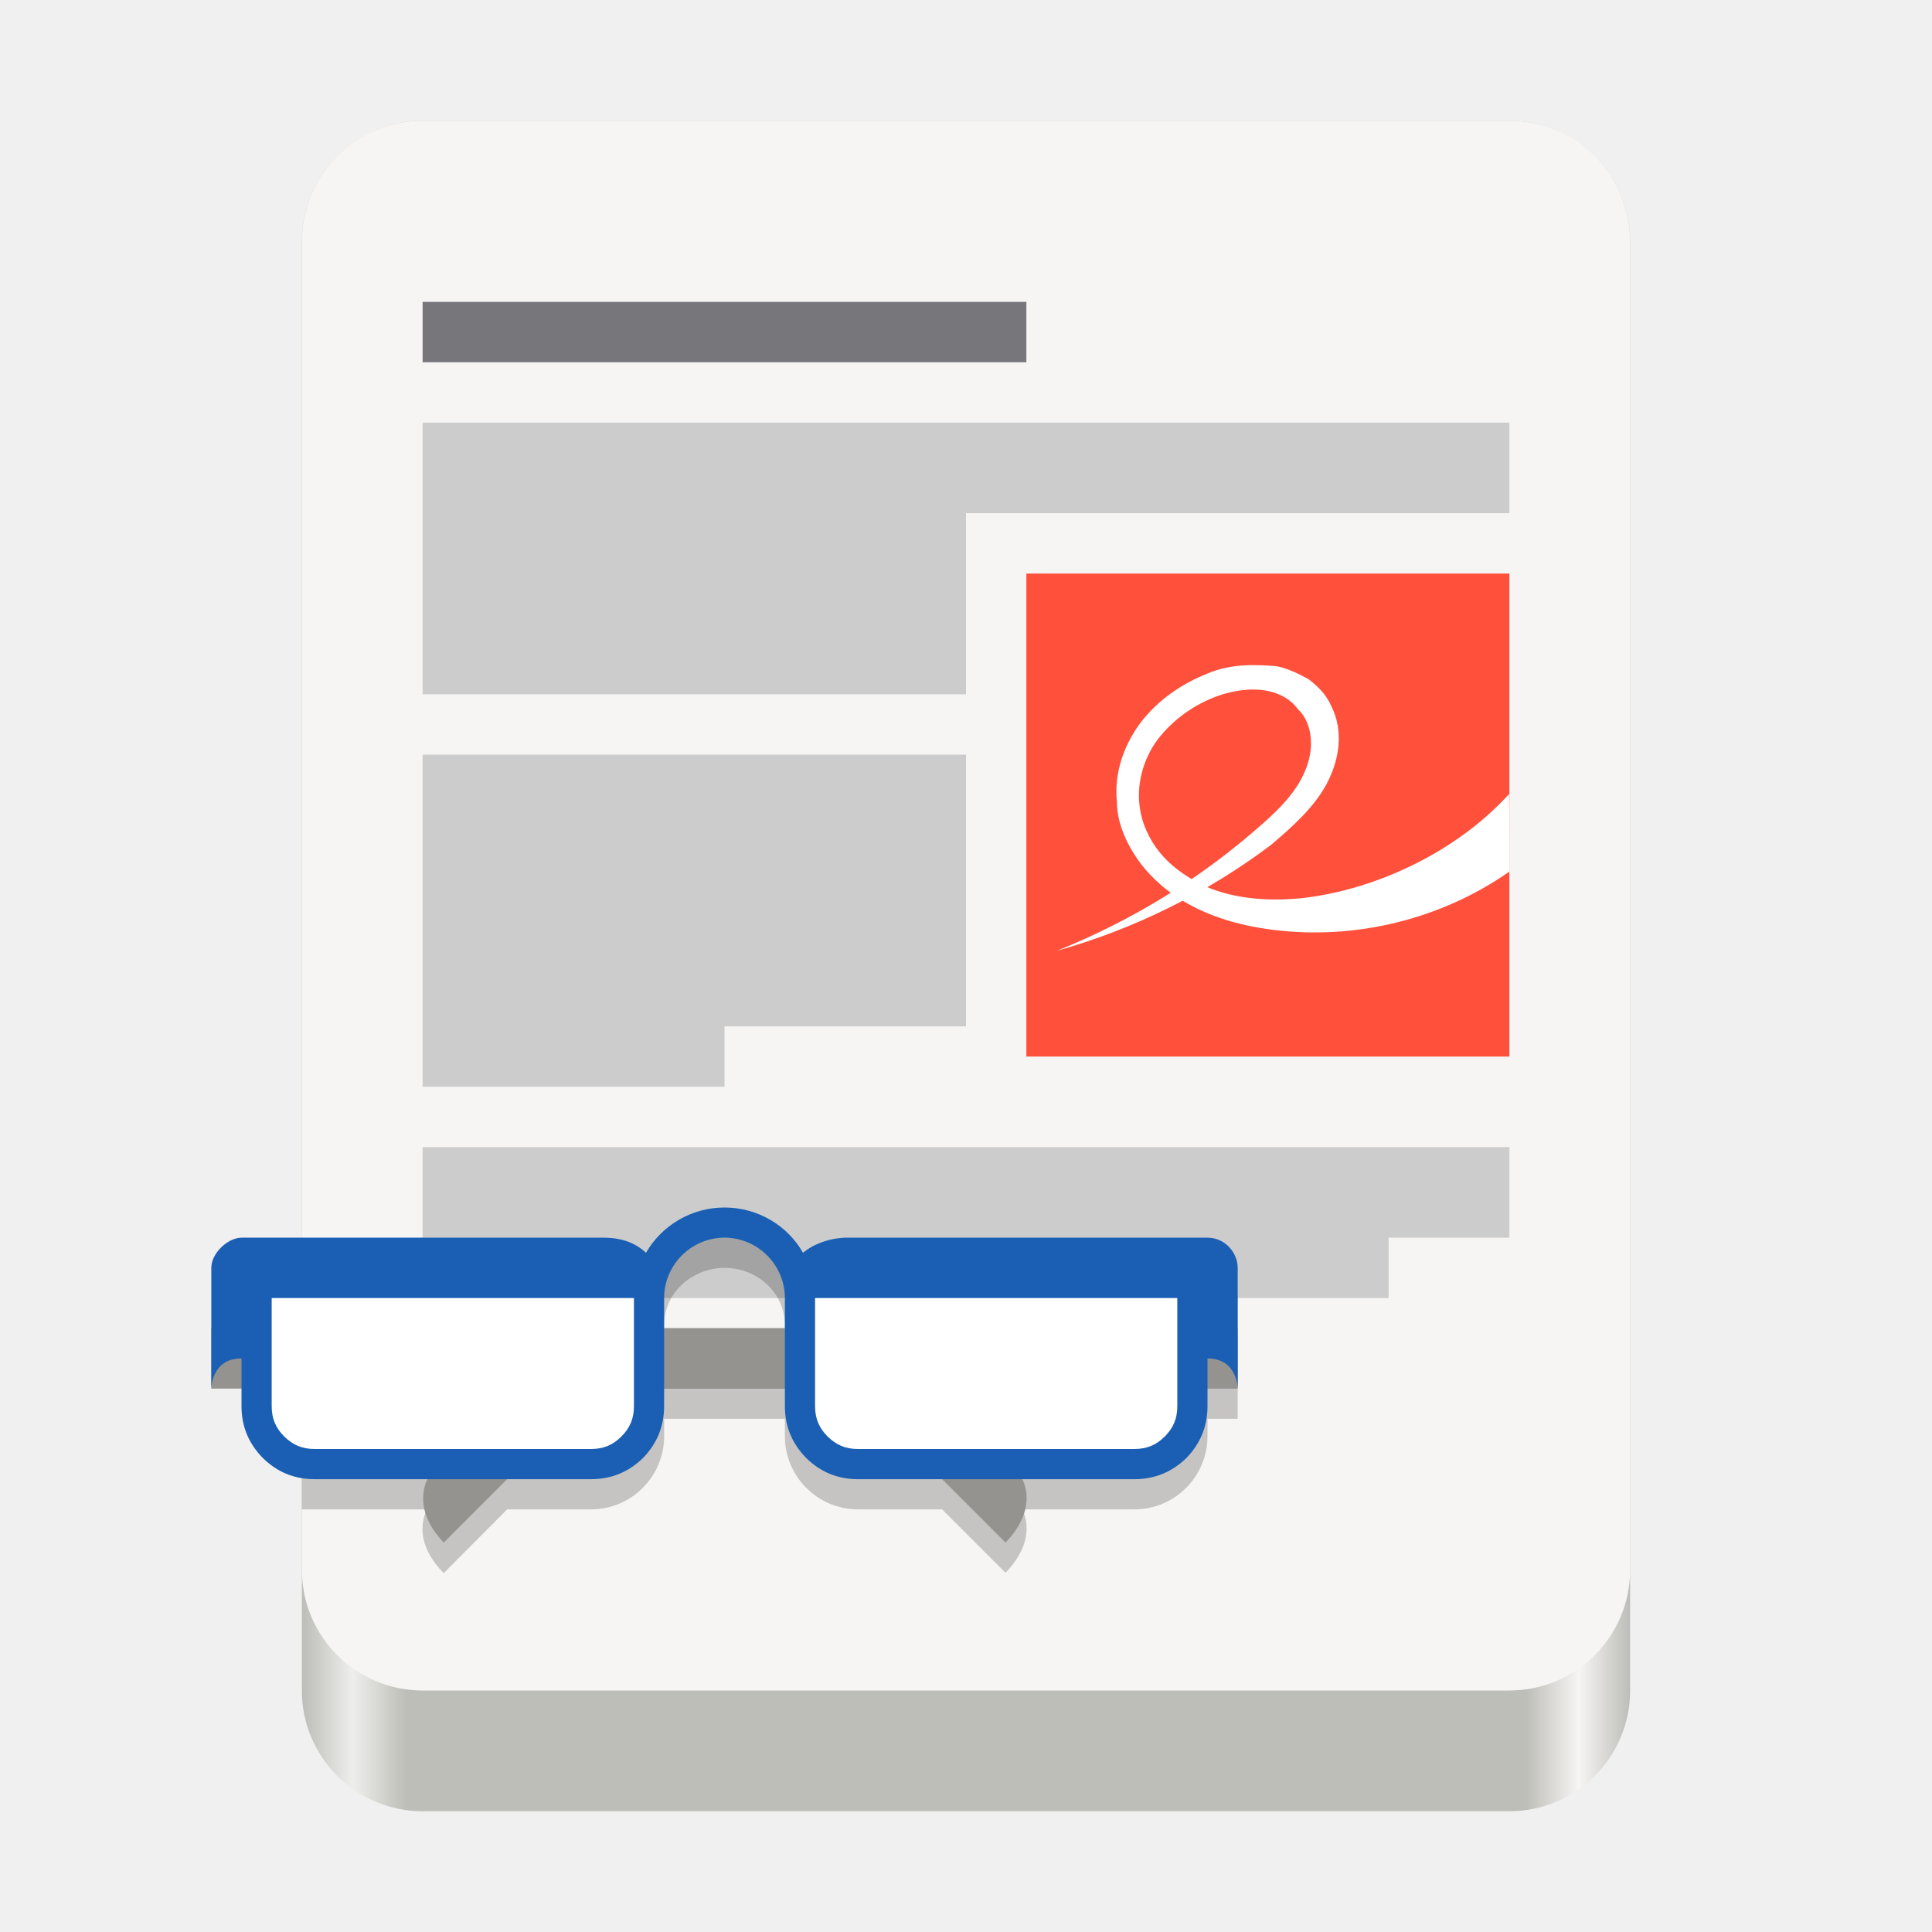
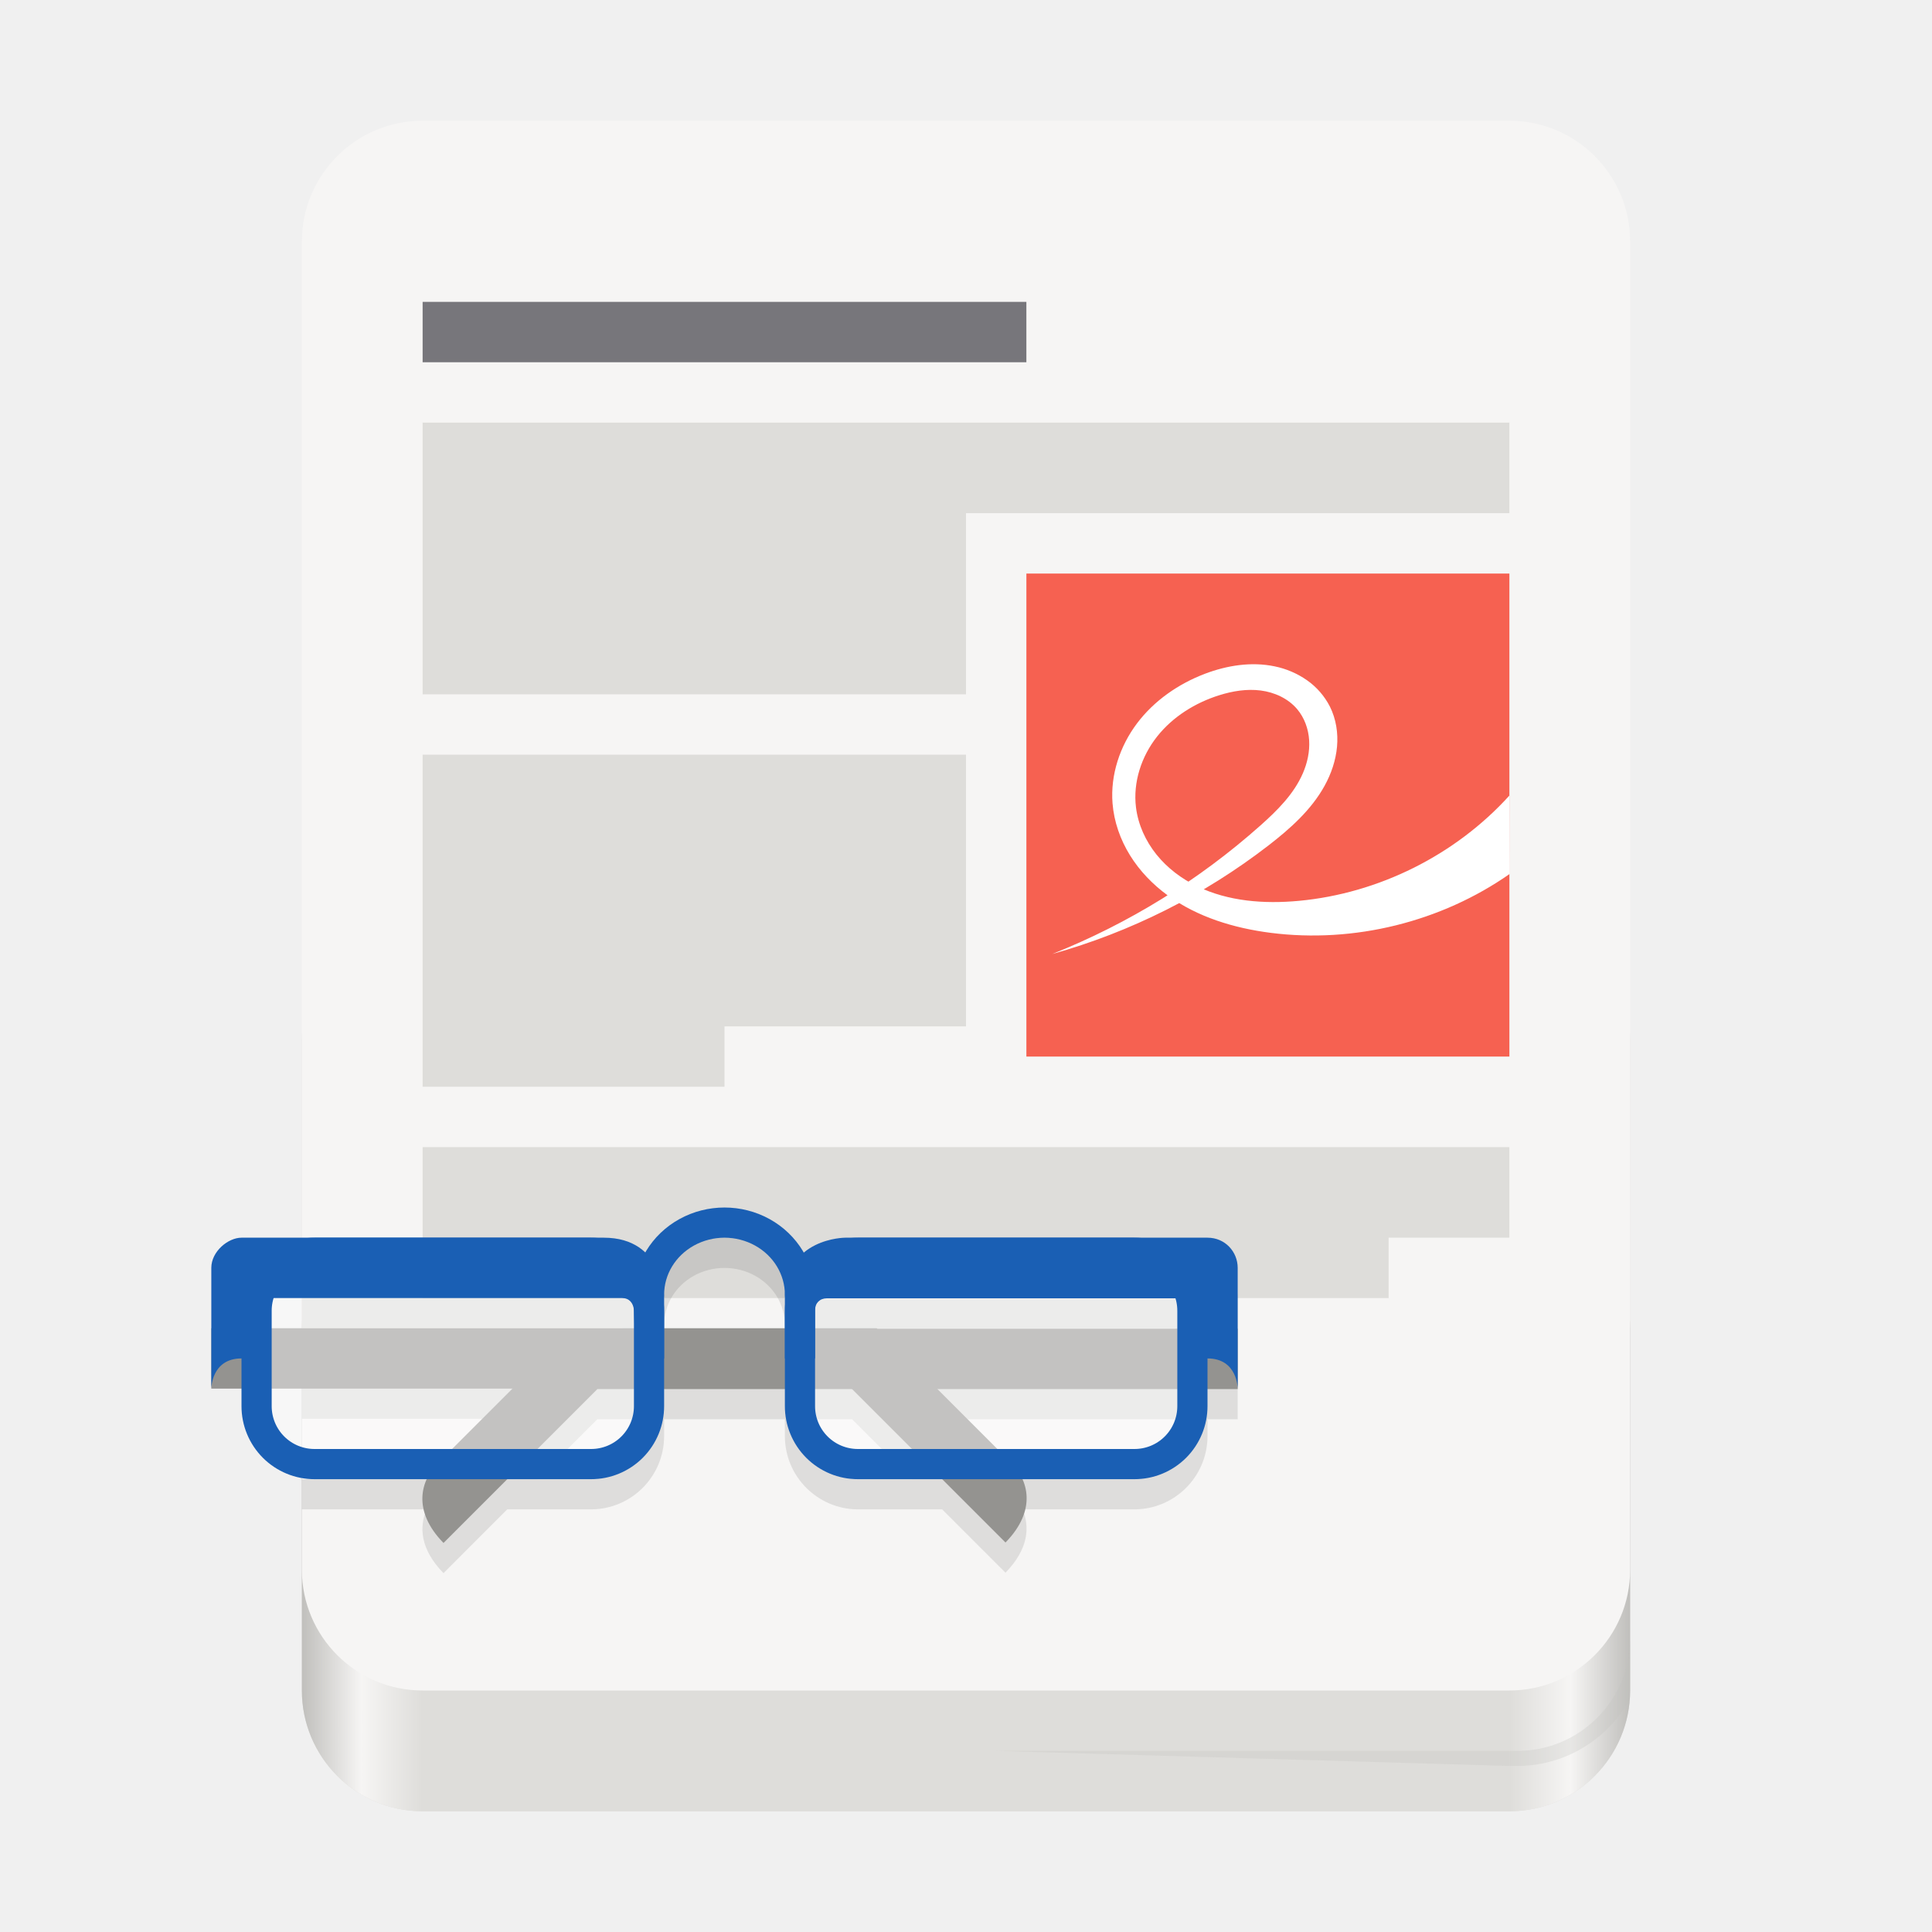
- <svg xmlns="http://www.w3.org/2000/svg" width="128" height="128" viewBox="0 0 128 128">
-   <defs>
-     <linearGradient id="corners" x1="0" y1="0" x2="100%" y2="0">
-       <stop offset="0" stop-color="#BABAB6" />
-       <stop offset="4%" stop-color="#EEEEEC" />
-       <stop offset="8%" stop-color="#BEBEB8" />
-       <stop offset="92%" stop-color="#BEBEB8" />
-       <stop offset="96%" stop-color="#F6F5F4" />
-       <stop offset="100%" stop-color="#BABAB6" />
-     </linearGradient>
-   </defs>
-   <rect width="88" height="112" rx="8" x="20" y="8" fill="url(#corners)" />
-   <rect width="88" height="104" rx="8" x="20" y="8" fill="#F6F5F4" />
-   <g id="text" fill="#CCCCCC" transform="translate(28 28)">
-     <path d="M0 0L0 10L64 10L64 6L72 6L72 0Z" transform="translate(0 48)" />
-     <path d="M0 0L36 0L36 18L20 18L20 22L0 22Z" transform="translate(0 22)" />
-     <path d="M0 0L72 0L72 6L36 6L36 18L0 18Z" />
-   </g>
-   <rect id="title" width="40" height="4" x="28" y="20" fill="#77767B" />
-   <g id="glasses" transform="translate(14 80)">
-     <path id="shadow" d="M28 0C27 0 26 0.26 25 0.8C24 1.3 23.3 2 22.76 3C22.16 2.42 21.3 2 20 2C20 2 0 2 0 2L0 18C0 18 8.275 18 8.275 18C7.76 19.13 7.83 20.63 9.4 22.225C9.4 22.225 13.6 18 13.6 18C13.6 18 19.154 18 19.154 18C21.83 18 24 15.83 24 13.154C24 13.154 24 12 24 12L32 12C32 12 32 13.154 32 13.154C32 15.83 34.173 18 36.85 18C36.85 18 42.42 18 42.42 18C42.42 18 46.62 22.2 46.62 22.2C48.16 20.6 48.24 19.125 47.74 18C47.74 18 55.154 18 55.154 18C57.83 18 60 15.83 60 13.154C60 13.154 60 12 60 12L62 12C62 12 62 4 62 4C62 3 61.2 2 60 2C60 2 36 2 36 2C36 2 34.42 2 33.25 3C32.7 2 32 1.3 31 0.8C30 0.26 29 0 28 0C28 0 28 0 28 0ZM28 2C28.7 2 29.4 2.174 30 2.5C31.26 3.2 32 4.444 32 5.8C32 5.82 32 5.86 32 6C32 6 32 6 32 6C32 6 32 8 32 8L24 8L24 6C24 6 24 6 24 6C24 6 24 5.823 24 5.777C24 4.444 24.74 3.2 26 2.52C26.6 2.18 27.3 2 28 2C28 2 28 2 28 2Z" fill="#000000" fill-opacity="0.2" transform="translate(6 2)" />
-     <path d="M1.4 14.2C-0.7 12 0 10 1 9C1 9 10 0 10 0L54 0L54 4L11.6 4C11.6 4 1.4 14.2 1.4 14.2Z" fill="#949390" transform="translate(14 8)" />
-     <path d="M52.62 14.2C54.73 12 54.1 10 53 9C53 9 44 0 44 0L0 0L0 4L42.42 4C42.42 4 52.62 14.2 52.62 14.2Z" fill="#949390" transform="translate(0 8)" />
-     <path id="armour" d="M30 13.153L30 6C30 3.8 31.8 2 34 2C36.2 2 38 3.8 38 6L38 13.155C38 14.5 38.47 15.636 39.416 16.6C40.363 17.53 41.5 18 42.845 18L61.155 18C62.5 18 63.636 17.53 64.6 16.6C65.53 15.636 66 14.5 66 13.153L66 10C68 10 68 12 68 12L68 4C68 3 67.172 2 66 2L42 2C42 2 40.4 2 39.2 3C38.2 1.22 36.23 0 34 0C31.8 0 29.83 1.2 28.8 3C28.2 2.434 27.317 2 26 2L2 2C1.12 2 0 3 0 4L0 12C0 12 0 10 2 10L2 13.155C2 14.5 2.47 15.636 3.417 16.6C4.363 17.53 5.5 18 6.845 18L25.155 18C26.5 18 27.636 17.53 28.6 16.6C29.53 15.636 30 14.5 30 13.153L30 13.153Z" fill="#1A5FB4" fill-rule="evenodd" />
-     <path id="glass" d="M24 0L0 0L0 7.155C0 8 0.275 8.614 0.83 9.17C1.4 9.725 2 10 2.843 10L21.15 10C22 10 22.614 9.725 23.17 9.17C23.725 8.614 24 8 24 7.16Z" fill="#FFFFFF" transform="translate(4 6)" />
-     <path id="glass" d="M24 0L0 0L0 7.155C0 8 0.275 8.614 0.83 9.17C1.4 9.725 2 10 2.843 10L21.15 10C22 10 22.614 9.725 23.17 9.17C23.725 8.614 24 8 24 7.16Z" fill="#FFFFFF" transform="translate(40 6)" />
-   </g>
-   <g id="evince" transform="translate(68 38)">
-     <rect width="32" height="32" fill="#FF503C" />
-     <path id="e" d="M0 19C5.14 17.56 10 15.144 14.18 12C15.6 10.8 17 9.55 17.86 8C18.3 7.18 18.6 6.3 18.675 5.4C18.76 4.514 18.614 3.6 18.212 2.8C17.86 2 17.34 1.5 16.7 1C16 0.619 15.343 0.3 14.6 0.14C13 0 11.47 0 10 0.623C8.276 1.3 6.7 2.4 5.56 3.885C4.437 5.4 3.8 7.26 4 9.12C4 10.322 4.464 11.5 5.1 12.525C5.737 13.554 6.6 14.44 7.57 15.153C9.525 16.58 11.92 17.3 14.32 17.6C19.8 18.3 25.5 16.9 30 13.745C30 13.745 30 8.611 29.976 8.611C26.44 12.513 21. 15 16.165 15.514C13.9 15.723 11.544 15.552 9.5 14.56C8.477 14 7.55 13.36 6.835 12.474C6.123 11.6 5.634 10.514 5.5 9.4C5.29 7.74 5.85 6 6.9 4.74C8 3.44 9.38 2.525 11 2C11.836 1.758 12.76 1.605 13.67 1.722C14.577 1.84 15.468 2.243 16 3C16.54 3.5 16.8 4.241 16.847 4.982C16.9 5.722 16.731 6.47 16.436 7.148C15.85 8.5 14.761 9.6 13.654 10.572C9.627 14.154 5 17 0 19C0 19 0 19 0 19Z" fill="#FFFFFF" fill-rule="nonzero" transform="translate(2 6)" />
+ <svg xmlns="http://www.w3.org/2000/svg" height="128" width="128">
+   <linearGradient id="a" gradientUnits="userSpaceOnUse" x1="-108" x2="-20" y1="-274" y2="-274">
+     <stop offset="0" stop-color="#c0bfbc" />
+     <stop offset="0.045" stop-color="#f6f5f4" />
+     <stop offset="0.091" stop-color="#deddda" />
+     <stop offset="0.909" stop-color="#deddda" />
+     <stop offset="0.955" stop-color="#f6f5f4" />
+     <stop offset="1" stop-color="#c0bfbc" />
+   </linearGradient>
+   <g transform="matrix(1 0 0 1 0 -172)">
+     <rect fill="#deddda" height="59" rx="8" width="88" x="20" y="233" />
+     <rect fill="url(#a)" height="40" rx="8" transform="matrix(-1 0 0 -1 0 0)" width="88" x="-108" y="-292" />
+     <rect fill="#f6f5f4" height="104" rx="8" width="88" x="20" y="180" />
+     <path d="m 28 248 v 10 h 64 v -4 h 8 v -6 z" fill="#deddda" />
+     <path d="m 48 254 a 6.176 6.176 0 0 0 -2.982 0.766 a 5.883 5.883 0 0 0 -2.262 2.22 c -0.592 -0.566 -1.463 -0.986 -2.756 -0.986 h -20 v 4 h 21.215 c 0.453 0 0.715 0.301 0.775 0.742 c 0.001 0.035 0.01 0.068 0.01 0.104 v 1.154 h -22 v 4 h 13.951 l -4 4 h -9.951 v 2 h 8.275 c -0.515 1.129 -0.448 2.63 1.108 4.225 l 4.224 -4.225 h 5.547 a 4.858 4.858 0 0 0 4.846 -4.846 v -1.125 h 8 v 1.125 a 4.858 4.858 0 0 0 4.846 4.846 h 5.576 l 4.195 4.195 c 1.542 -1.58 1.62 -3.07 1.12 -4.195 h 7.417 a 4.858 4.858 0 0 0 4.846 -4.846 v -1.125 h 2 v -8.029 c 0 -1.063 -0.828 -2 -2 -2 h -24 s -1.578 0.002 -2.752 0.994 a 5.882 5.882 0 0 0 -2.266 -2.228 a 6.176 6.176 0 0 0 -2.982 -0.766 z m 0 2.004 c 0.698 0 1.396 0.17 2.018 0.514 c 1.242 0.685 1.982 1.926 1.982 3.26 c 0 0.04 0.002 0.079 0.006 0.118 c -0.001 0.037 -0.006 0.067 -0.006 0.104 v 2 h -8 v -2 l -0.008 -0.086 c 0.006 -0.045 0.008 -0.091 0.008 -0.137 c 0 -1.333 0.74 -2.574 1.982 -3.26 a 4.182 4.182 0 0 1 2.018 -0.513 z m 6.785 4.012 h 23.082 c 0.079 0.263 0.133 0.538 0.133 0.83 v 1.183 h -19.893 l -0.029 -0.029 h -4.078 v -1.154 c 0 -0.034 0.009 -0.066 0.01 -0.1 c 0.025 -0.436 0.326 -0.73 0.775 -0.73 z m -15.207 6.013 h 2.422 v 1.125 a 2.818 2.818 0 0 1 -2.846 2.846 h -3.547 z m 14.422 0 h 2.451 l 3.97 3.971 h -3.575 a 2.818 2.818 0 0 1 -2.846 -2.846 z m 8.107 0 h 15.893 v 1.125 a 2.818 2.818 0 0 1 -2.846 2.846 h -9.076 z" opacity="0.1" />
+     <path d="m 29.383 274.225 c -2.112 -2.164 -1.492 -4.164 -0.375 -5.282 l 8.913 -8.914 h 44.079 v 4 h -42.421 z" fill="#949390" font-variant-ligatures="normal" font-variant-position="normal" font-variant-caps="normal" font-variant-numeric="normal" font-variant-alternates="normal" font-feature-settings="normal" text-indent="0" text-align="start" text-decoration-line="none" text-decoration-style="solid" text-decoration-color="#000" text-transform="none" text-orientation="mixed" white-space="normal" shape-padding="0" isolation="auto" mix-blend-mode="normal" solid-color="#000" solid-opacity="1" />
+     <path d="m 66.617 274.195 c 2.112 -2.164 1.492 -4.164 0.375 -5.281 l -8.912 -8.914 h -44.08 v 4 h 42.421 z" fill="#949390" font-variant-ligatures="normal" font-variant-position="normal" font-variant-caps="normal" font-variant-numeric="normal" font-variant-alternates="normal" font-feature-settings="normal" text-indent="0" text-align="start" text-decoration-line="none" text-decoration-style="solid" text-decoration-color="#000" text-transform="none" text-orientation="mixed" white-space="normal" shape-padding="0" isolation="auto" mix-blend-mode="normal" solid-color="#000" solid-opacity="1" />
+     <path d="m 43 257.777 a 4.775 5 90 0 1 2.5 -4.136 a 4.775 5 90 0 1 5 0 a 4.775 5 90 0 1 2.5 4.136" fill="none" stroke="#1a5fb4" stroke-linecap="round" stroke-width="2" />
+     <path d="m 40.73 269 h -21.46 a 2.264 2.264 0 0 1 -2.27 -2.27 v -7.46 a 2.264 2.264 0 0 1 2.27 -2.27 h 21.46 a 2.264 2.264 0 0 1 2.27 2.27 v 7.46 a 2.264 2.264 0 0 1 -2.27 2.27 z" fill="#ffffff" fill-opacity="0.441" />
+     <path d="m 20.845 269 h 18.31 a 3.836 3.836 0 0 0 3.845 -3.845 v -6.31 a 3.836 3.836 0 0 0 -3.845 -3.845 h -18.31 a 3.836 3.836 0 0 0 -3.845 3.845 v 6.31 a 3.836 3.836 0 0 0 3.845 3.845 z" fill="none" stroke="#1a5fb4" stroke-linecap="round" stroke-width="2" />
+     <path d="m 76.73 269 h -21.46 a 2.264 2.264 0 0 1 -2.27 -2.27 v -7.46 a 2.264 2.264 0 0 1 2.27 -2.27 h 21.46 a 2.264 2.264 0 0 1 2.27 2.27 v 7.46 a 2.264 2.264 0 0 1 -2.27 2.27 z" fill="#ffffff" fill-opacity="0.441" />
+     <path d="m 56.845 269 h 18.31 a 3.836 3.836 0 0 0 3.845 -3.845 v -6.31 a 3.836 3.836 0 0 0 -3.845 -3.845 h -18.31 a 3.836 3.836 0 0 0 -3.845 3.845 v 6.31 a 3.836 3.836 0 0 0 3.845 3.845 z" fill="none" stroke="#1a5fb4" stroke-linecap="round" stroke-width="2" />
+     <path d="m 82 256 c 0 -1.063 -0.828 -2 -2 -2 h -24 s -4 0 -4 4 v 4 h 2 v -3.2 c 0 -0.468 0.316 -0.784 0.785 -0.784 h 23.43 c 0.469 0 0.925 0.337 0.785 0.785 v 3.199 h 1 c 2 0 2 2 2 2 z m -38 6 v -4 s 0 -4 -4 -4 h -24 c -0.88 0 -2 0.905 -2 2 v 8 s 0 -2 2 -2 h 1 v -3.215 c 0 -0.469 0.316 -0.785 0.785 -0.785 h 23.43 c 0.469 0 0.737 0.319 0.785 0.785 l 0.125 3.215 z" fill="#1a5fb4" font-variant-ligatures="normal" font-variant-position="normal" font-variant-caps="normal" font-variant-numeric="normal" font-variant-alternates="normal" font-feature-settings="normal" text-indent="0" text-align="start" text-decoration-line="none" text-decoration-style="solid" text-decoration-color="#000" text-transform="none" text-orientation="mixed" white-space="normal" shape-padding="0" isolation="auto" mix-blend-mode="normal" solid-color="#000" solid-opacity="1" />
+     <rect fill="#f66151" height="32" rx="0" width="32" x="68.001" y="210" />
+     <path d="m 69.71 235.207 a 41.947 41.947 0 0 0 14.33 -7.194 c 1.441 -1.114 2.838 -2.357 3.717 -3.952 c 0.44 -0.798 0.741 -1.678 0.824 -2.585 c 0.082 -0.907 -0.062 -1.841 -0.468 -2.656 a 4.788 4.788 0 0 0 -1.525 -1.755 a 5.755 5.755 0 0 0 -2.144 -0.918 c -1.533 -0.32 -3.144 -0.064 -4.609 0.49 c -1.762 0.669 -3.374 1.785 -4.507 3.291 c -1.134 1.507 -1.766 3.412 -1.62 5.292 c 0.096 1.218 0.513 2.405 1.156 3.444 c 0.643 1.04 1.509 1.935 2.496 2.656 c 1.975 1.442 4.395 2.171 6.82 2.482 c 5.52 0.706 11.285 -0.715 15.845 -3.905 l -0.024 -5.188 c -3.574 3.943 -8.657 6.483 -13.956 6.975 c -2.287 0.212 -4.67 0.039 -6.736 -0.966 c -1.033 -0.502 -1.973 -1.21 -2.692 -2.106 c -0.72 -0.895 -1.214 -1.98 -1.355 -3.12 c -0.206 -1.663 0.358 -3.38 1.398 -4.694 s 2.527 -2.239 4.127 -2.74 c 0.883 -0.275 1.818 -0.429 2.736 -0.311 c 0.917 0.118 1.817 0.527 2.415 1.233 c 0.484 0.572 0.75 1.313 0.796 2.061 c 0.047 0.748 -0.117 1.501 -0.415 2.189 c -0.595 1.375 -1.693 2.464 -2.812 3.46 a 46.823 46.823 0 0 1 -13.796 8.517 z" fill="#ffffff" />
+     <path d="m 28 192 v 4 h 40 v -4 z" fill="#77767b" fill-rule="evenodd" font-variant-ligatures="normal" font-variant-position="normal" font-variant-caps="normal" font-variant-numeric="normal" font-variant-alternates="normal" font-feature-settings="normal" text-indent="0" text-align="start" text-decoration-line="none" text-decoration-style="solid" text-decoration-color="#000" text-transform="none" text-orientation="mixed" white-space="normal" shape-padding="0" isolation="auto" mix-blend-mode="normal" solid-color="#000" solid-opacity="1" />
+     <path d="m 28 222 h 36 v 18 h -16 v 4 h -20 z m 36 -16 v 12 h -36 v -18 h 72 v 6 z" fill="#deddda" />
+     <path d="m 108 280.654 a 7.468 7.468 0 0 1 -7.492 7.346 h -0.5 v 1 h 0.5 a 8.488 8.488 0 0 0 7.463 -4.428 c 0.013 -0.19 0.029 -0.379 0.029 -0.572 z m -42 7.346 l 34 1 v -1 z" fill="#c0bfbc" fill-opacity="0.272" />
  </g>
</svg>
